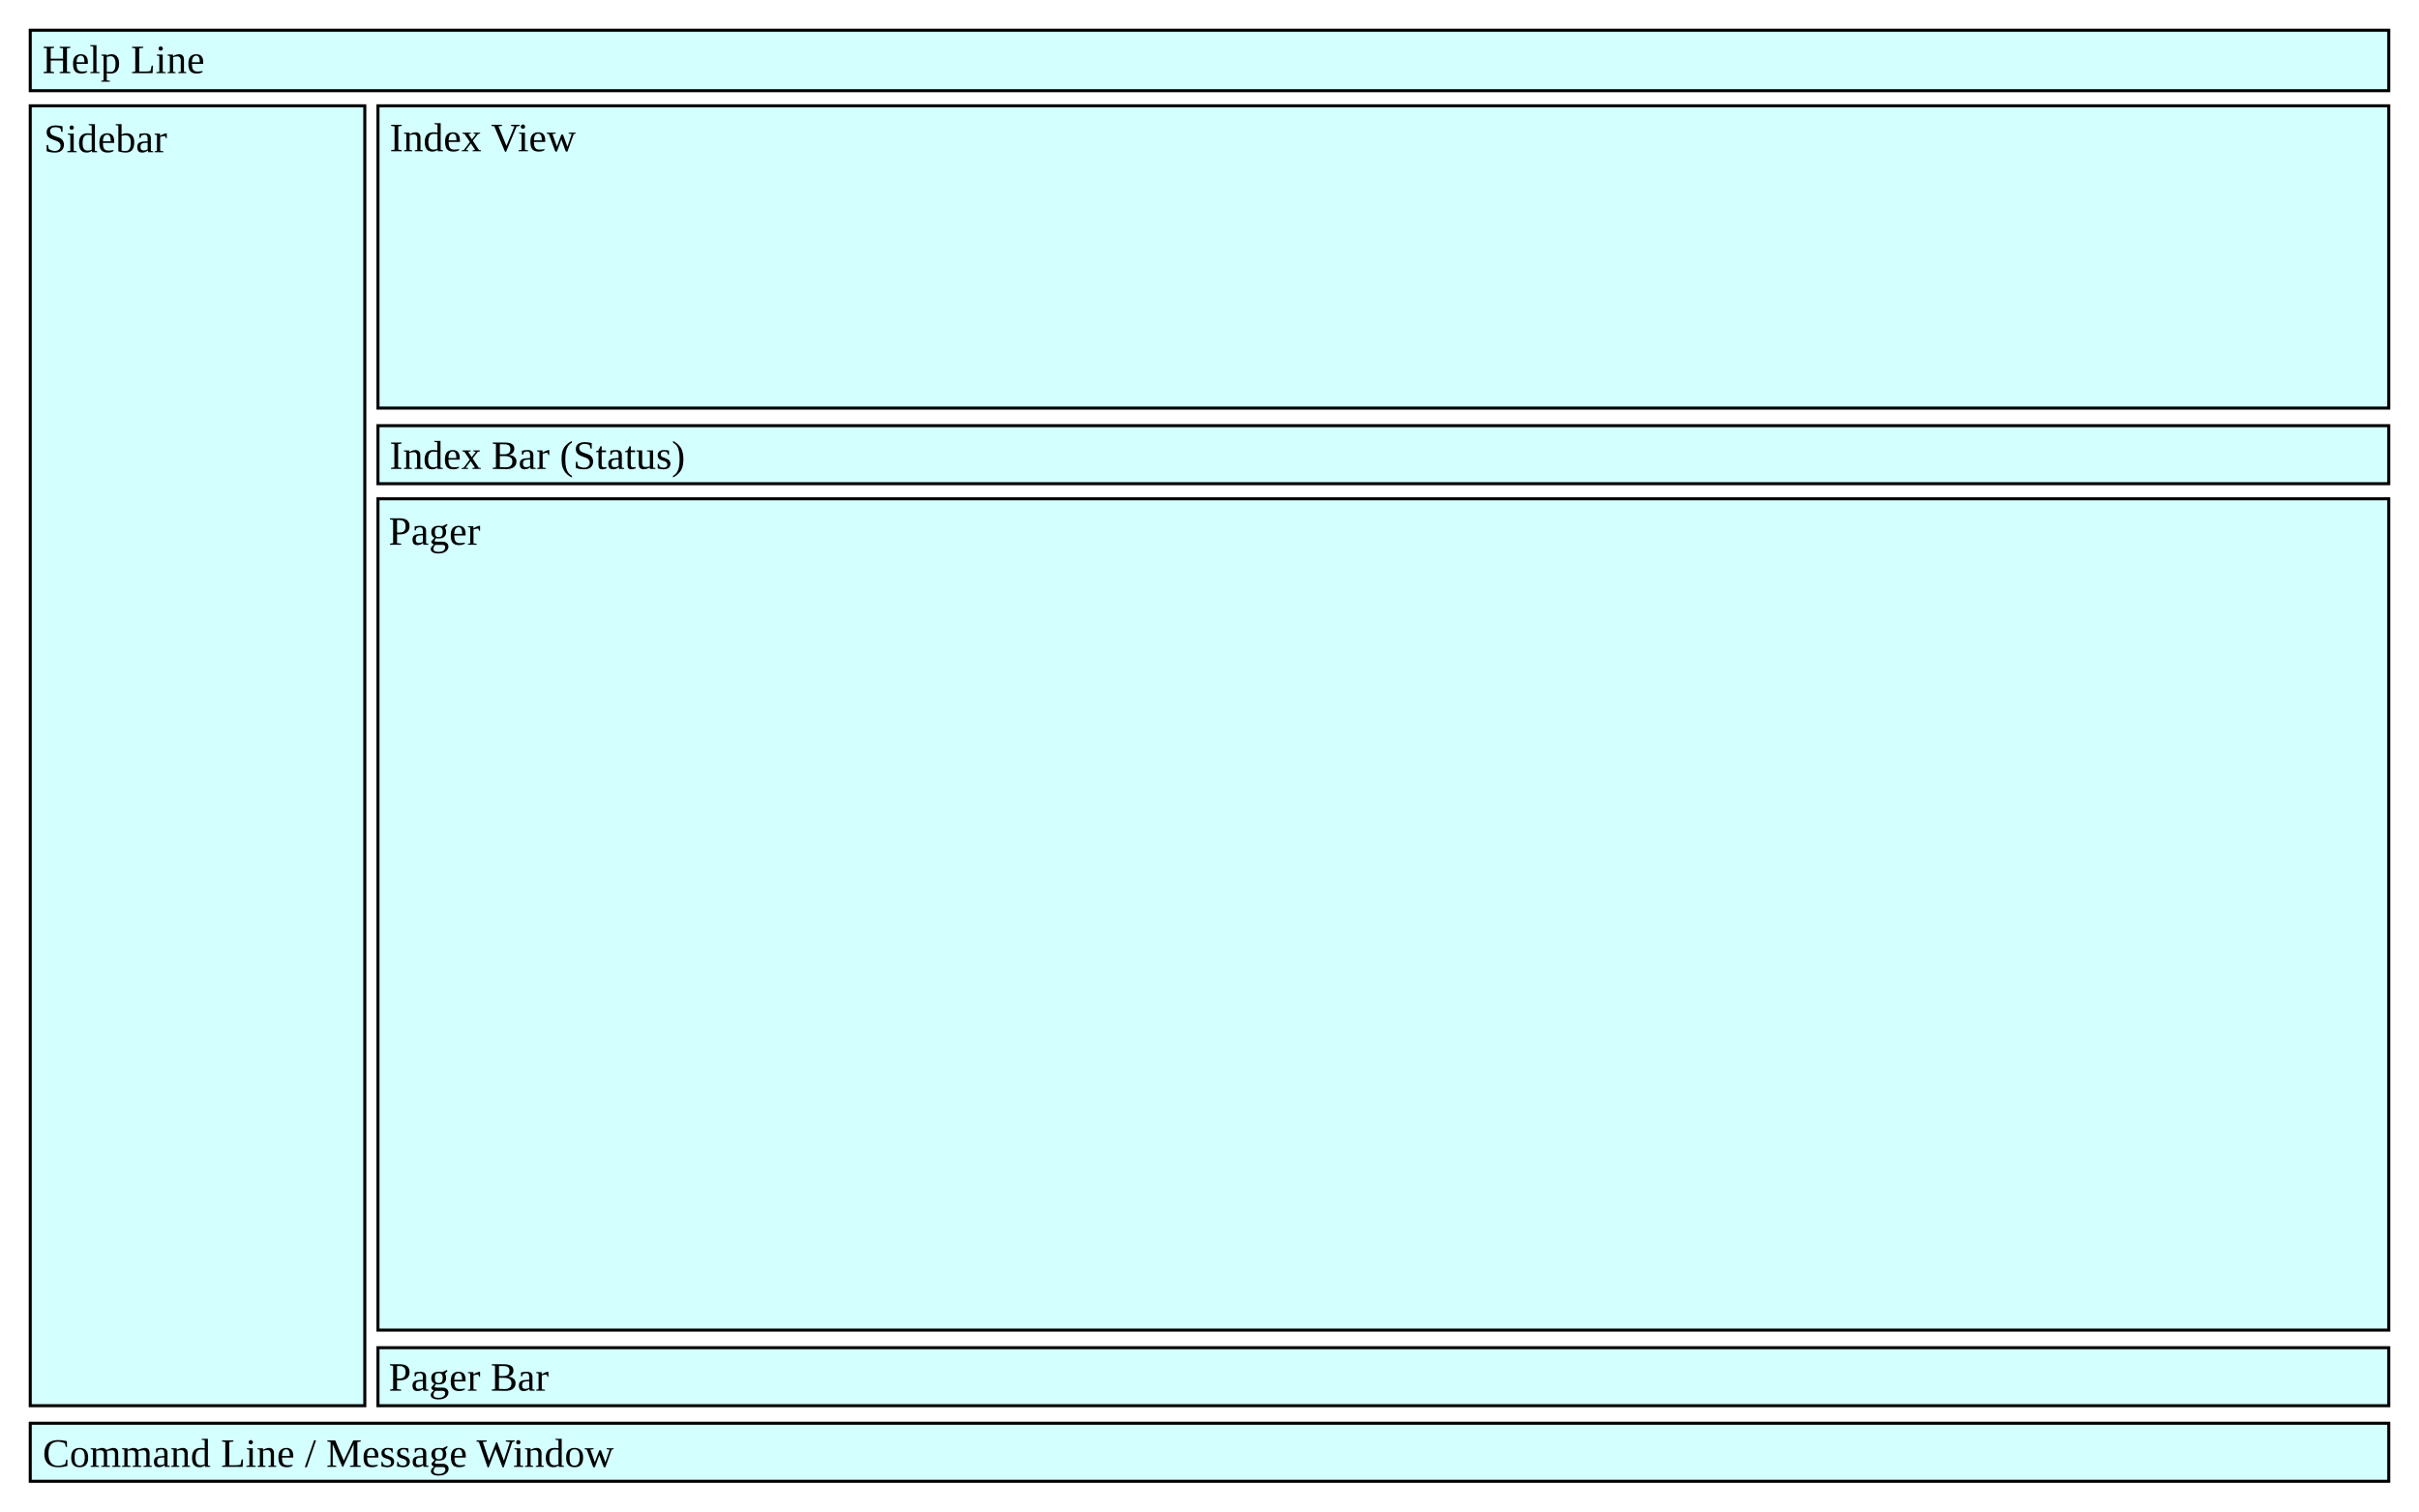
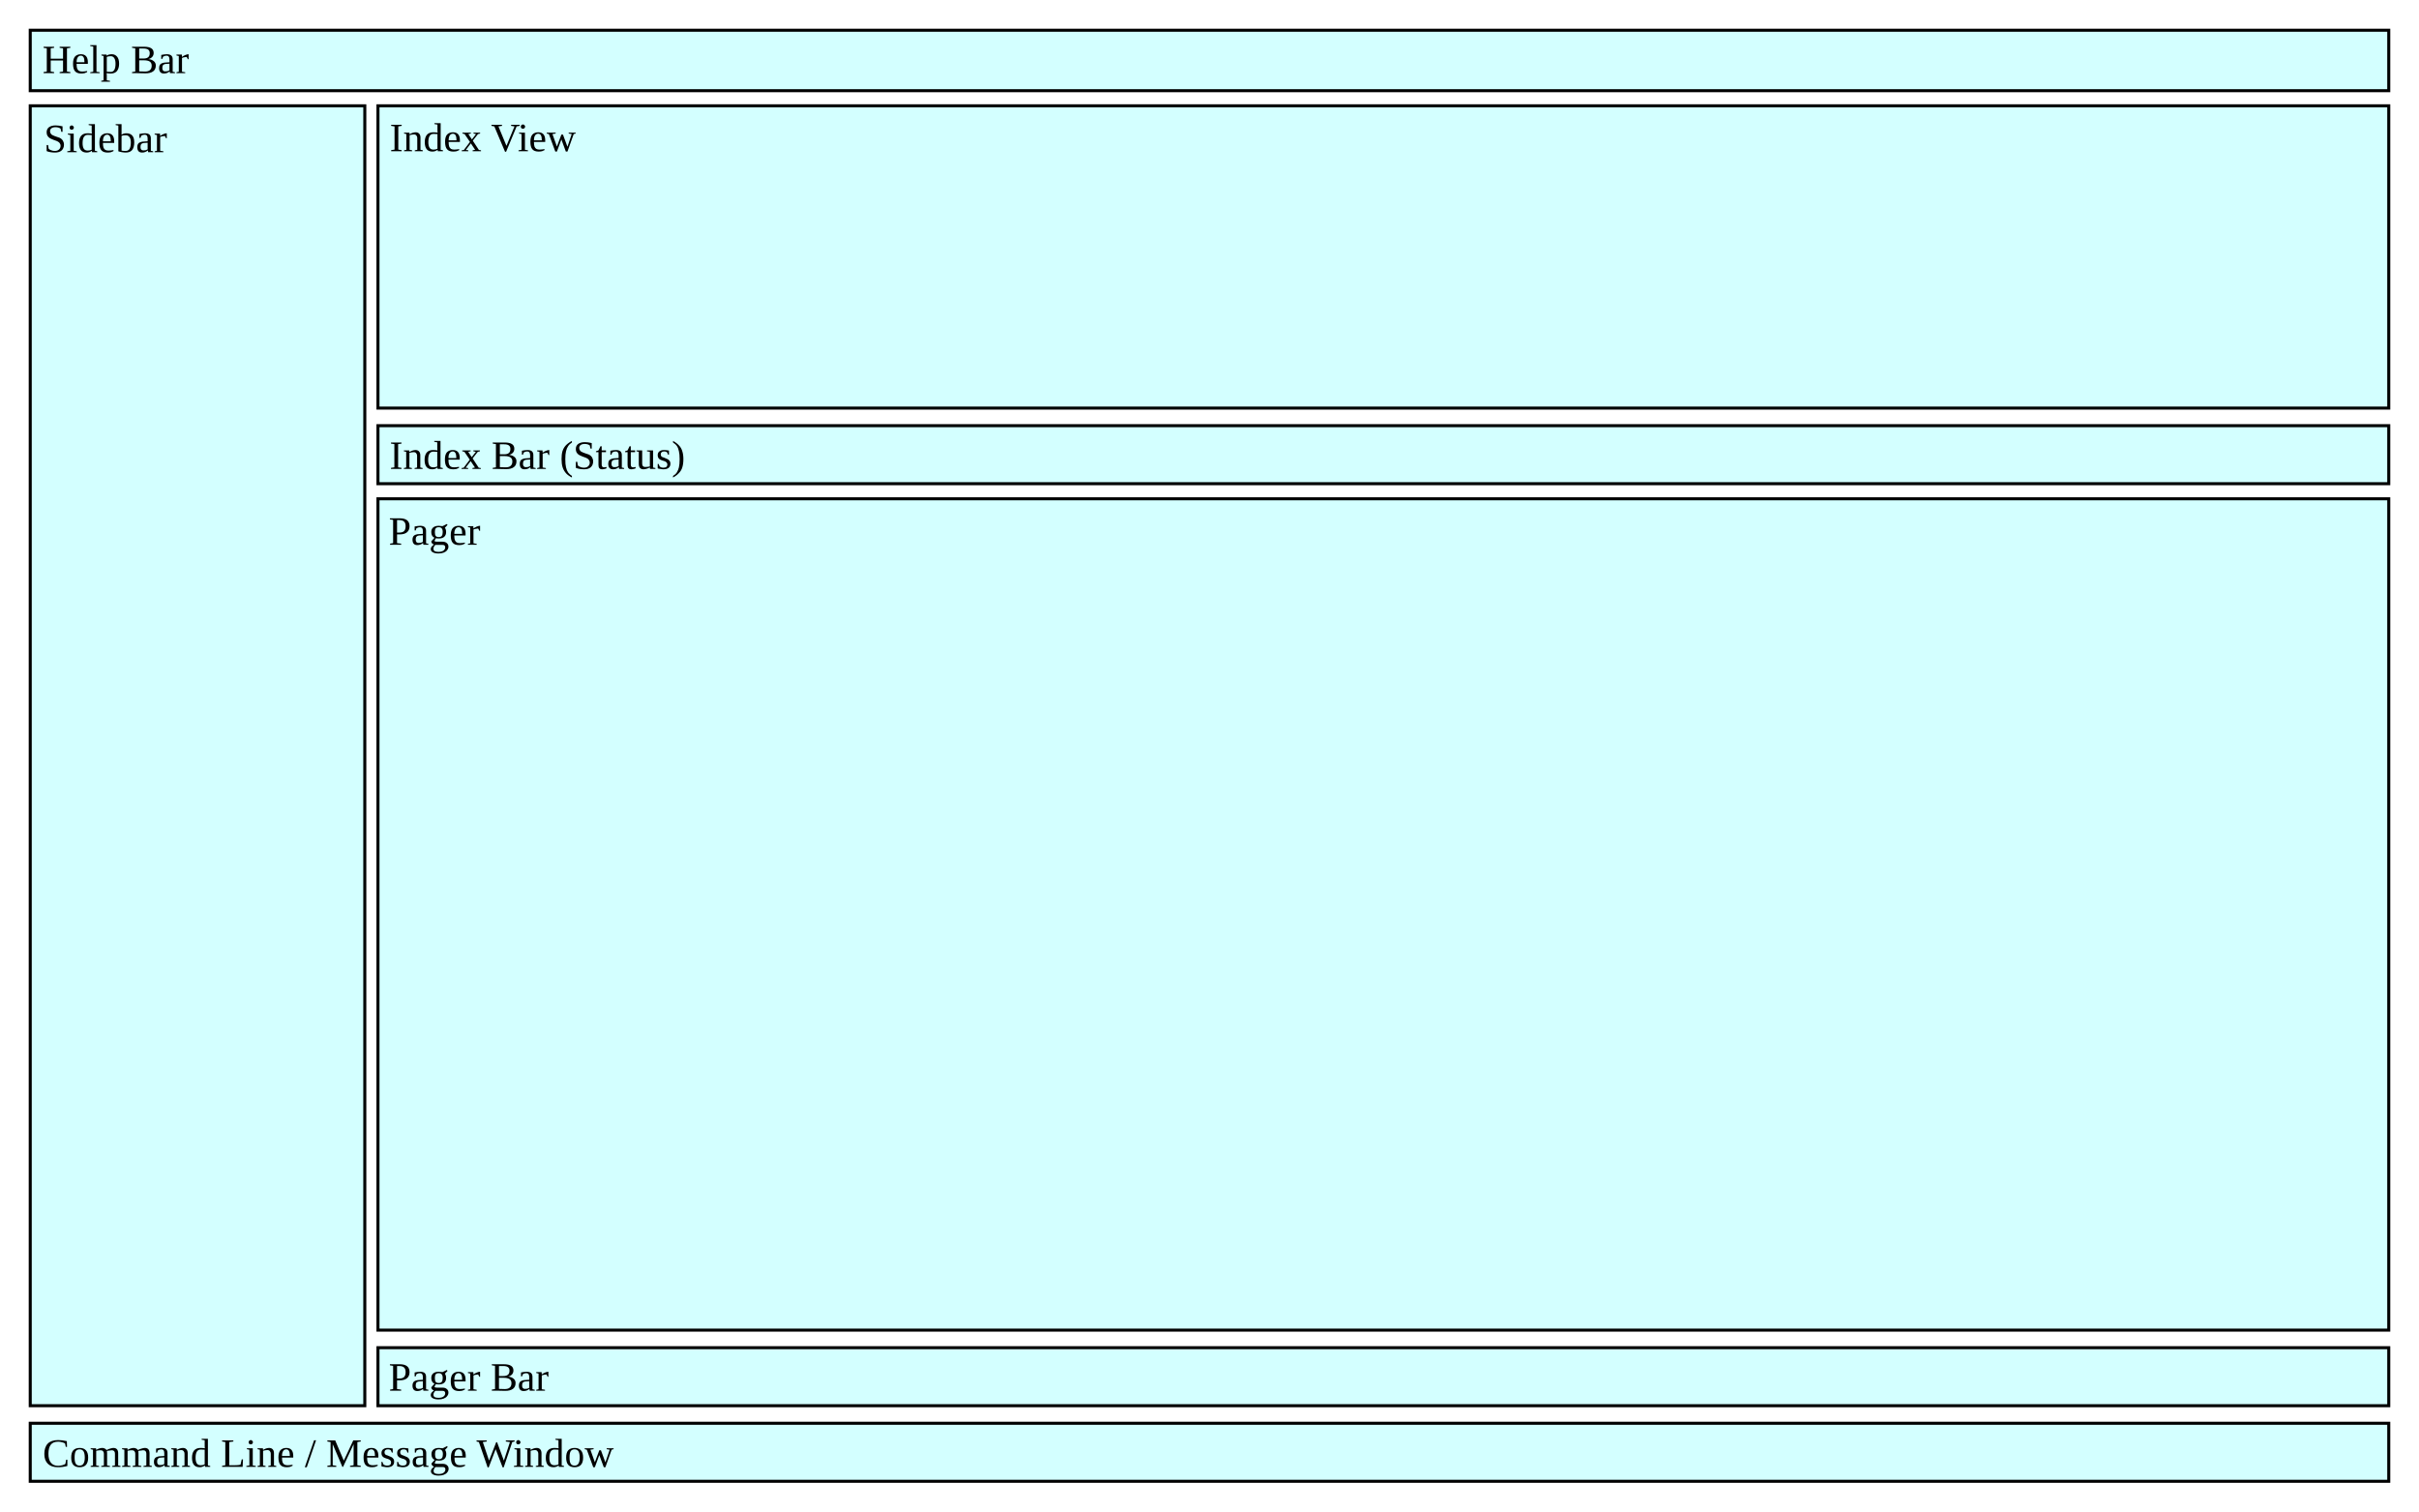
<svg xmlns="http://www.w3.org/2000/svg" width="800" height="500" viewBox="0 0 211.667 132.292" version="1.1" id="svg8">
  <defs id="defs2" />
  <g id="layer1" transform="translate(12.81663,-77.77703)">
    <rect style="fill:#d3ffff;fill-opacity:1;stroke:#000000;stroke-width:0.265;stroke-miterlimit:4;stroke-dasharray:none;stroke-opacity:1" id="rect4533" width="29.275" height="113.771" x="-10.171" y="87.037" />
    <rect style="fill:#d3ffff;fill-opacity:1;stroke:#000000;stroke-width:0.265;stroke-miterlimit:4;stroke-dasharray:none;stroke-opacity:1" id="rect4535" width="175.948" height="26.458" x="20.256" y="87.037" />
    <rect style="fill:#d3ffff;fill-opacity:1;stroke:#000000;stroke-width:0.265;stroke-miterlimit:4;stroke-dasharray:none;stroke-opacity:1" id="rect4537" width="175.948" height="72.76" x="20.256" y="121.433" />
    <rect style="fill:#d3ffff;fill-opacity:1;stroke:#000000;stroke-width:0.265;stroke-miterlimit:4;stroke-dasharray:none;stroke-opacity:1" id="rect4539" width="206.375" height="5.078" x="-10.171" y="202.345" />
    <rect style="fill:#d3ffff;fill-opacity:1;stroke:#000000;stroke-width:0.265;stroke-miterlimit:4;stroke-dasharray:none;stroke-opacity:1" id="rect4541" width="206.375" height="5.292" x="-10.171" y="80.423" />
    <text xml:space="preserve" style="font-size:3.528px;line-height:1.25;fill:#000000;fill-opacity:1;stroke:none;stroke-width:0.265;stroke-miterlimit:4;stroke-dasharray:none;stroke-opacity:1" x="-9.115" y="84.18" id="text4547">
-       <tspan id="tspan4545" x="-9.115" y="84.18" style="fill:#000000;fill-opacity:1;stroke:none;stroke-width:0.265;stroke-miterlimit:4;stroke-dasharray:none;stroke-opacity:1">Help Line</tspan>
+       <tspan id="tspan4545" x="-9.115" y="84.18" style="fill:#000000;fill-opacity:1;stroke:none;stroke-width:0.265;stroke-miterlimit:4;stroke-dasharray:none;stroke-opacity:1">Help Bar</tspan>
    </text>
    <text xml:space="preserve" style="font-size:3.528px;line-height:1.25;fill:#000000;fill-opacity:1;stroke:none;stroke-width:0.265;stroke-miterlimit:4;stroke-dasharray:none;stroke-opacity:1" x="-8.968" y="91.098" id="text4551">
      <tspan id="tspan4549" x="-8.968" y="91.098" style="stroke-width:0.265">Sidebar</tspan>
    </text>
    <text xml:space="preserve" style="font-size:3.528px;line-height:1.25;fill:#000000;fill-opacity:1;stroke:none;stroke-width:0.265;stroke-miterlimit:4;stroke-dasharray:none;stroke-opacity:1" x="21.286" y="91.012" id="text4555">
      <tspan id="tspan4553" x="21.286" y="91.012" style="stroke-width:0.265">Index View</tspan>
    </text>
    <rect style="fill:#d3ffff;fill-opacity:1;stroke:#000000;stroke-width:0.265;stroke-miterlimit:4;stroke-dasharray:none;stroke-opacity:1" id="rect4539-5" width="175.948" height="5.078" x="20.256" y="195.731" />
    <text xml:space="preserve" style="font-size:3.528px;line-height:1.25;fill:#000000;fill-opacity:1;stroke:none;stroke-width:0.265;stroke-miterlimit:4;stroke-dasharray:none;stroke-opacity:1" x="21.192" y="199.491" id="text4578">
      <tspan id="tspan4576" x="21.192" y="199.491" style="stroke-width:0.265">Pager Bar</tspan>
    </text>
    <text xml:space="preserve" style="font-size:3.528px;line-height:1.25;fill:#000000;fill-opacity:1;stroke:none;stroke-width:0.265;stroke-miterlimit:4;stroke-dasharray:none;stroke-opacity:1" x="-9.078" y="206.162" id="text4582">
      <tspan id="tspan4580" x="-9.078" y="206.162" style="stroke-width:0.265">Command Line / Message Window</tspan>
    </text>
    <rect style="fill:#d3ffff;fill-opacity:1;stroke:#000000;stroke-width:0.265;stroke-miterlimit:4;stroke-dasharray:none;stroke-opacity:1" id="rect4539-5-3" width="175.948" height="5.078" x="20.256" y="115.033" />
    <text xml:space="preserve" style="font-size:3.528px;line-height:1.25;fill:#000000;fill-opacity:1;stroke:none;stroke-width:0.265;stroke-miterlimit:4;stroke-dasharray:none;stroke-opacity:1" x="21.27" y="118.821" id="text4555-5">
      <tspan id="tspan4553-6" x="21.27" y="118.821" style="stroke-width:0.265">Index Bar (Status)</tspan>
    </text>
    <text xml:space="preserve" style="font-size:3.528px;line-height:1.25;fill:#000000;fill-opacity:1;stroke:none;stroke-width:0.265;stroke-miterlimit:4;stroke-dasharray:none;stroke-opacity:1" x="21.19" y="125.453" id="text4555-2">
      <tspan id="tspan4553-9" x="21.19" y="125.453" style="stroke-width:0.265">Pager</tspan>
    </text>
  </g>
</svg>
